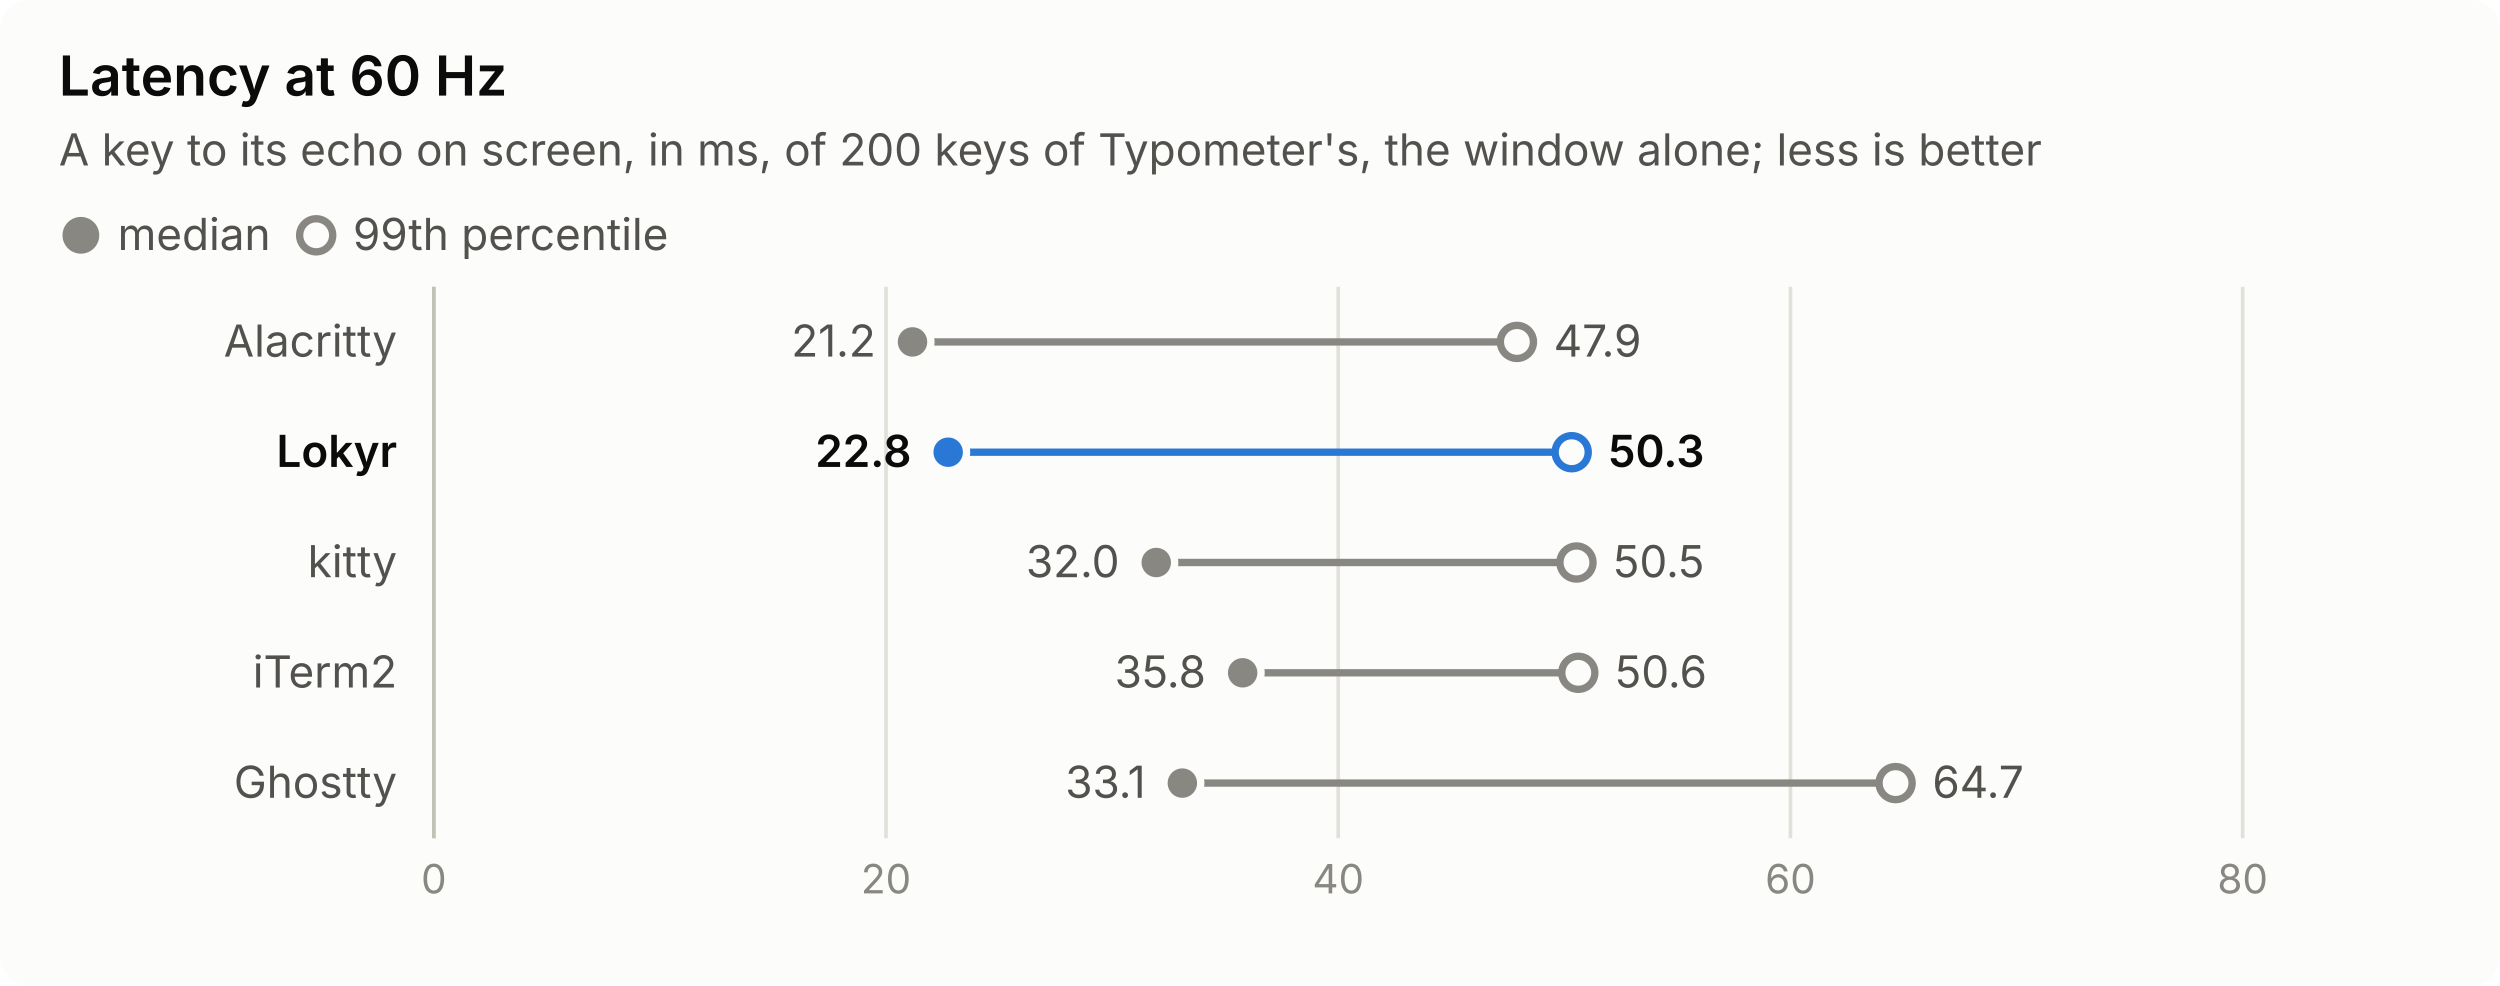
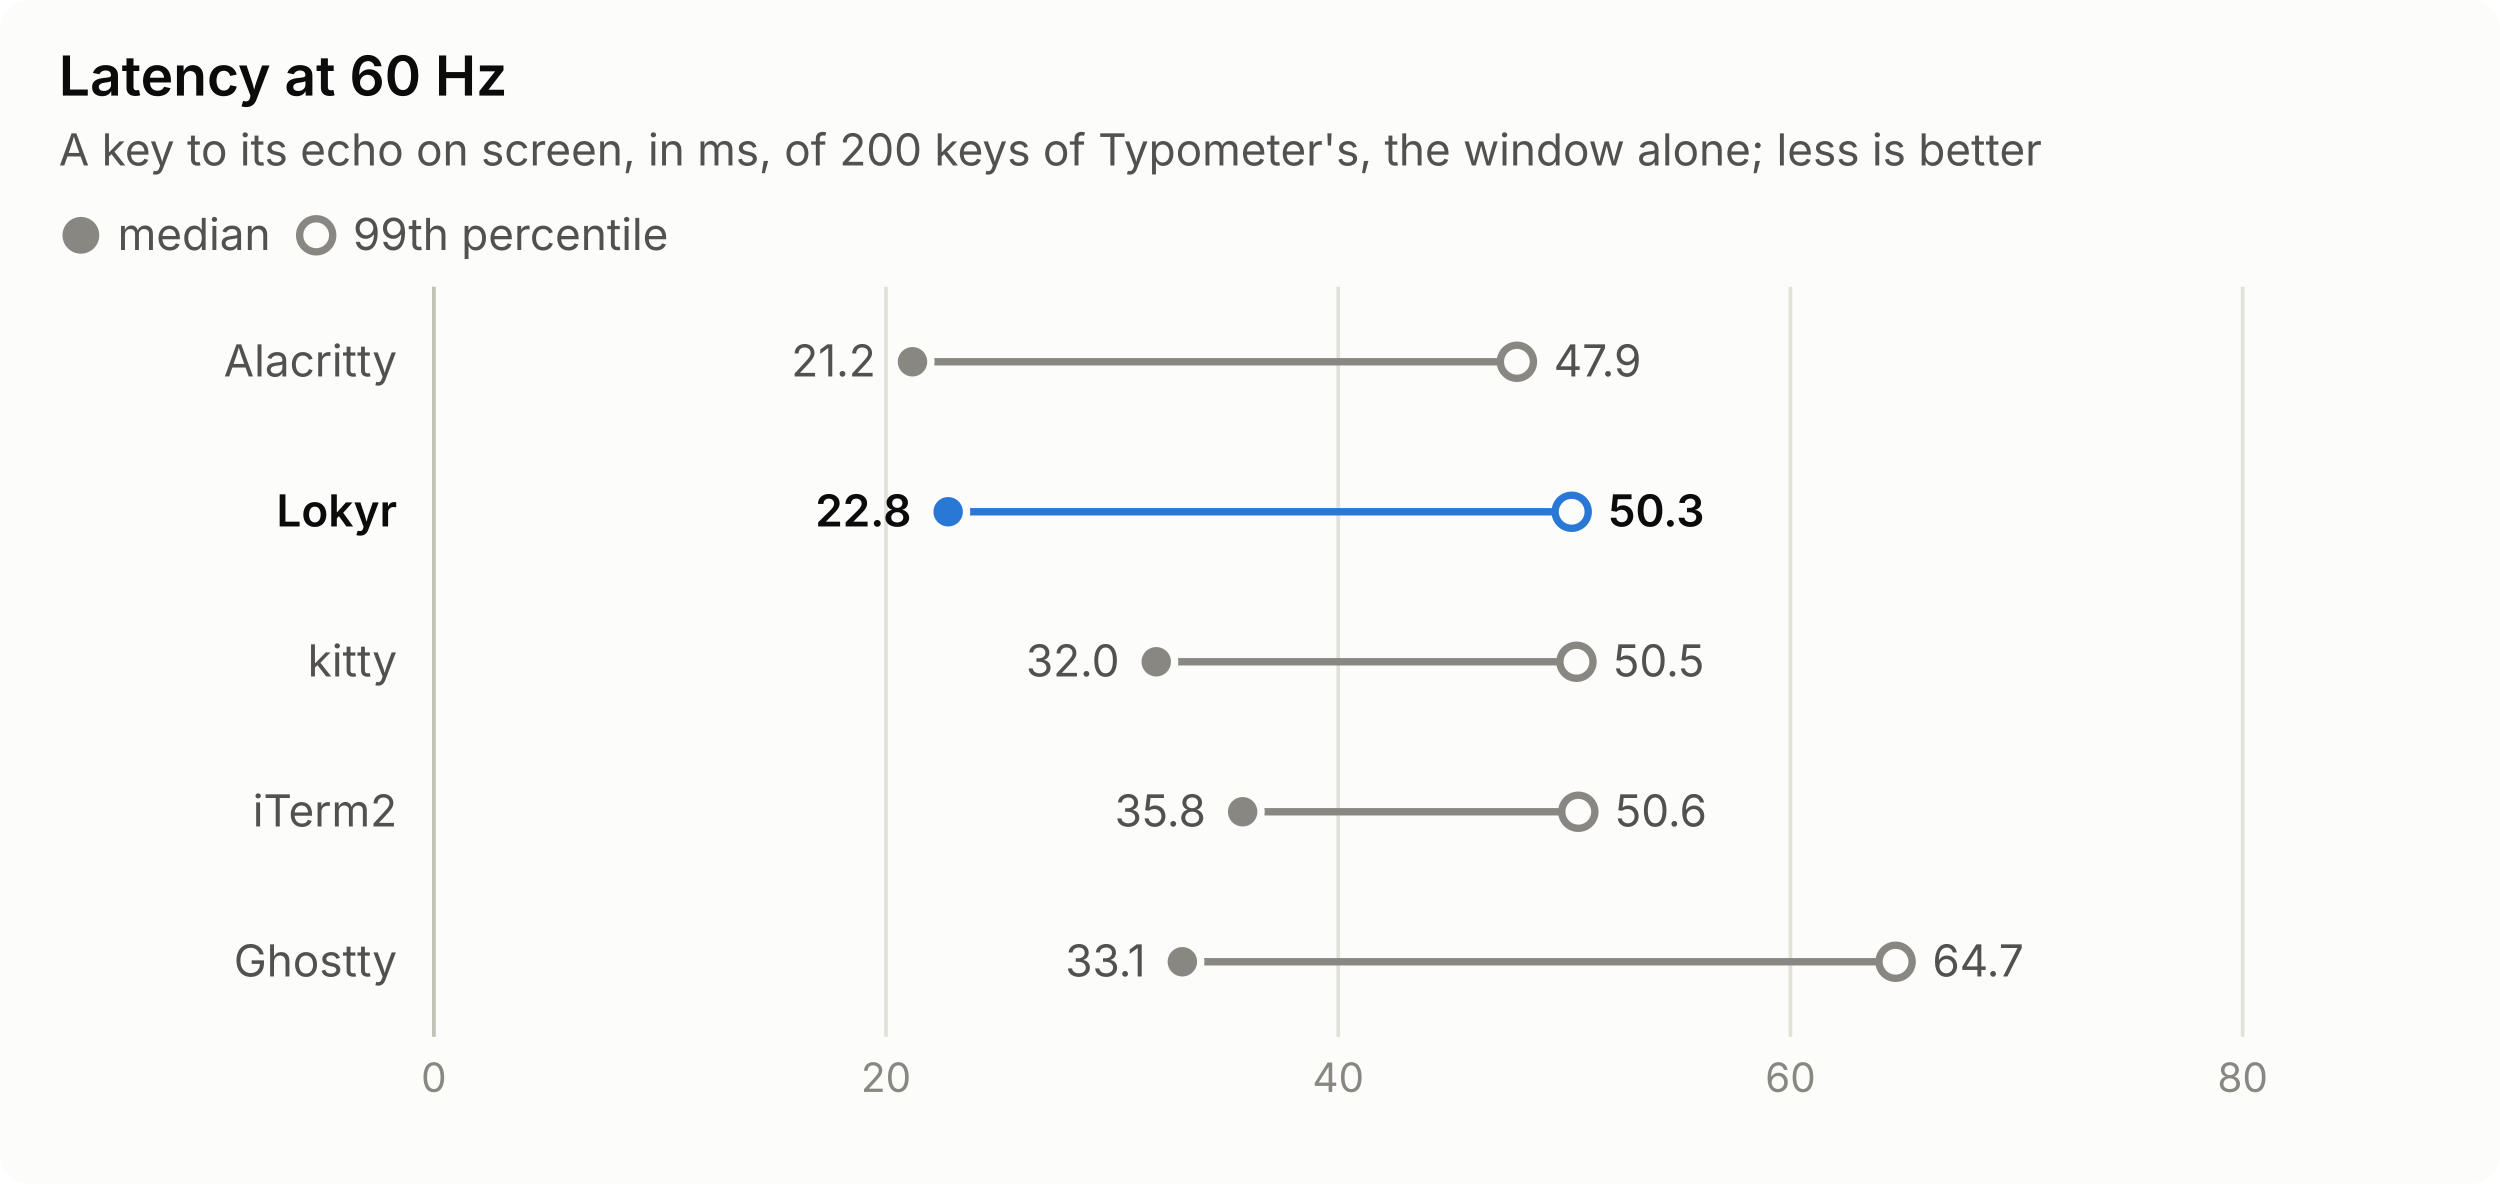
- <svg xmlns="http://www.w3.org/2000/svg" width="680" height="268" viewBox="0 0 680 268" role="img" aria-label="Latency at 60 Hz">
+ <svg xmlns="http://www.w3.org/2000/svg" width="680" height="322" viewBox="0 0 680 322" role="img" aria-label="Latency at 60 Hz">
  <style>
  .surface { fill: #fcfcfb; }
  .primary { fill: #0b0b0b; }
  .secondary { fill: #52514e; }
  .muted { fill: #898781; }
  .grid { stroke: #e1e0d9; }
  .base { stroke: #c3c2b7; }
  .accent { fill: #2a78d6; }
  .context { fill: #898781; }
  .accent-line { stroke: #2a78d6; }
  .context-line { stroke: #898781; }
  .second { fill: #eb6834; }
  .second-line { stroke: #eb6834; }
  .ring { stroke: #fcfcfb; }
  .budget { stroke: #52514e; }
  text { font-family: system-ui, -apple-system, "Segoe UI", sans-serif; }
  .tick { font-variant-numeric: tabular-nums; }
  @media (prefers-color-scheme: dark) {
    .surface { fill: #1a1a19; }
    .primary { fill: #f0efec; }
    .secondary { fill: #c3c2b7; }
    .muted { fill: #898781; }
    .grid { stroke: #2c2c2a; }
    .base { stroke: #383835; }
    .accent { fill: #3987e5; }
    .context { fill: #6f6e69; }
    .accent-line { stroke: #3987e5; }
    .context-line { stroke: #6f6e69; }
    .second { fill: #d95926; }
    .second-line { stroke: #d95926; }
    .ring { stroke: #1a1a19; }
    .budget { stroke: #c3c2b7; }
  }
</style>
-   <rect class="surface" width="680" height="268" rx="8" />
+   <rect class="surface" width="680" height="322" rx="8" />
  <text class="primary" x="16" y="26" font-size="15" font-weight="600">Latency at 60 Hz</text>
  <text class="secondary" x="16" y="45" font-size="12">A key to its echo on screen, in ms, of 200 keys of Typometer's, the window alone; less is better</text>
  <circle class="context" cx="22" cy="64" r="5" />
  <text class="secondary" x="32" y="68" font-size="12">median</text>
  <circle class="surface context-line" cx="86" cy="64" r="4.5" stroke-width="2" />
  <text class="secondary" x="96" y="68" font-size="12">99th percentile</text>
-   <line class="grid" x1="118.0" y1="78" x2="118.0" y2="228" stroke-width="1" />
-   <text class="muted tick" x="118.0" y="243" font-size="11" text-anchor="middle">0</text>
-   <line class="grid" x1="241.0" y1="78" x2="241.0" y2="228" stroke-width="1" />
-   <text class="muted tick" x="241.0" y="243" font-size="11" text-anchor="middle">20</text>
-   <line class="grid" x1="364.0" y1="78" x2="364.0" y2="228" stroke-width="1" />
-   <text class="muted tick" x="364.0" y="243" font-size="11" text-anchor="middle">40</text>
-   <line class="grid" x1="487.0" y1="78" x2="487.0" y2="228" stroke-width="1" />
-   <text class="muted tick" x="487.0" y="243" font-size="11" text-anchor="middle">60</text>
-   <line class="grid" x1="610.0" y1="78" x2="610.0" y2="228" stroke-width="1" />
-   <text class="muted tick" x="610.0" y="243" font-size="11" text-anchor="middle">80</text>
-   <line class="base" x1="118" y1="78" x2="118" y2="228" stroke-width="1" />
-   <text class="secondary" x="108" y="97.0" font-size="12" text-anchor="end">Alacritty</text>
-   <line class="context-line" x1="248.2" y1="93.0" x2="412.6" y2="93.0" stroke-width="2" stroke-linecap="round" />
-   <circle class="context ring" cx="248.2" cy="93.0" r="5" stroke-width="2" />
-   <circle class="surface context-line" cx="412.6" cy="93.0" r="4.5" stroke-width="2" />
-   <text class="secondary tick" x="238.2" y="97.0" font-size="12" text-anchor="end">21.2</text>
-   <text class="secondary tick" x="422.6" y="97.0" font-size="12">47.9</text>
-   <text class="primary" x="108" y="127.0" font-size="12" text-anchor="end" font-weight="600">Lokyr</text>
-   <line class="accent-line" x1="257.9" y1="123.0" x2="427.5" y2="123.0" stroke-width="2" stroke-linecap="round" />
-   <circle class="accent ring" cx="257.9" cy="123.0" r="5" stroke-width="2" />
-   <circle class="surface accent-line" cx="427.5" cy="123.0" r="4.5" stroke-width="2" />
-   <text class="primary tick" x="247.9" y="127.0" font-size="12" text-anchor="end" font-weight="600">22.8</text>
-   <text class="primary tick" x="437.5" y="127.0" font-size="12" font-weight="600">50.3</text>
-   <text class="secondary" x="108" y="157.0" font-size="12" text-anchor="end">kitty</text>
-   <line class="context-line" x1="314.5" y1="153.0" x2="428.8" y2="153.0" stroke-width="2" stroke-linecap="round" />
-   <circle class="context ring" cx="314.5" cy="153.0" r="5" stroke-width="2" />
-   <circle class="surface context-line" cx="428.8" cy="153.0" r="4.5" stroke-width="2" />
-   <text class="secondary tick" x="304.5" y="157.0" font-size="12" text-anchor="end">32.0</text>
-   <text class="secondary tick" x="438.8" y="157.0" font-size="12">50.5</text>
-   <text class="secondary" x="108" y="187.0" font-size="12" text-anchor="end">iTerm2</text>
-   <line class="context-line" x1="338.0" y1="183.0" x2="429.3" y2="183.0" stroke-width="2" stroke-linecap="round" />
-   <circle class="context ring" cx="338.0" cy="183.0" r="5" stroke-width="2" />
-   <circle class="surface context-line" cx="429.3" cy="183.0" r="4.5" stroke-width="2" />
-   <text class="secondary tick" x="328.0" y="187.0" font-size="12" text-anchor="end">35.8</text>
-   <text class="secondary tick" x="439.3" y="187.0" font-size="12">50.6</text>
-   <text class="secondary" x="108" y="217.0" font-size="12" text-anchor="end">Ghostty</text>
-   <line class="context-line" x1="321.6" y1="213.0" x2="515.6" y2="213.0" stroke-width="2" stroke-linecap="round" />
-   <circle class="context ring" cx="321.6" cy="213.0" r="5" stroke-width="2" />
-   <circle class="surface context-line" cx="515.6" cy="213.0" r="4.5" stroke-width="2" />
-   <text class="secondary tick" x="311.6" y="217.0" font-size="12" text-anchor="end">33.1</text>
-   <text class="secondary tick" x="525.6" y="217.0" font-size="12">64.7</text>
+   <line class="grid" x1="118.0" y1="78" x2="118.0" y2="282.0" stroke-width="1" />
+   <text class="muted tick" x="118.0" y="297.0" font-size="11" text-anchor="middle">0</text>
+   <line class="grid" x1="241.0" y1="78" x2="241.0" y2="282.0" stroke-width="1" />
+   <text class="muted tick" x="241.0" y="297.0" font-size="11" text-anchor="middle">20</text>
+   <line class="grid" x1="364.0" y1="78" x2="364.0" y2="282.0" stroke-width="1" />
+   <text class="muted tick" x="364.0" y="297.0" font-size="11" text-anchor="middle">40</text>
+   <line class="grid" x1="487.0" y1="78" x2="487.0" y2="282.0" stroke-width="1" />
+   <text class="muted tick" x="487.0" y="297.0" font-size="11" text-anchor="middle">60</text>
+   <line class="grid" x1="610.0" y1="78" x2="610.0" y2="282.0" stroke-width="1" />
+   <text class="muted tick" x="610.0" y="297.0" font-size="11" text-anchor="middle">80</text>
+   <line class="base" x1="118" y1="78" x2="118" y2="282.0" stroke-width="1" />
+   <text class="secondary" x="108" y="102.4" font-size="12" text-anchor="end">Alacritty</text>
+   <line class="context-line" x1="248.2" y1="98.4" x2="412.6" y2="98.4" stroke-width="2" stroke-linecap="round" />
+   <circle class="context ring" cx="248.2" cy="98.4" r="5" stroke-width="2" />
+   <circle class="surface context-line" cx="412.6" cy="98.4" r="4.5" stroke-width="2" />
+   <text class="secondary tick" x="238.2" y="102.4" font-size="12" text-anchor="end">21.2</text>
+   <text class="secondary tick" x="422.6" y="102.4" font-size="12">47.9</text>
+   <text class="primary" x="108" y="143.2" font-size="12" text-anchor="end" font-weight="600">Lokyr</text>
+   <line class="accent-line" x1="257.9" y1="139.2" x2="427.5" y2="139.2" stroke-width="2" stroke-linecap="round" />
+   <circle class="accent ring" cx="257.9" cy="139.2" r="5" stroke-width="2" />
+   <circle class="surface accent-line" cx="427.5" cy="139.2" r="4.5" stroke-width="2" />
+   <text class="primary tick" x="247.9" y="143.2" font-size="12" text-anchor="end" font-weight="600">22.8</text>
+   <text class="primary tick" x="437.5" y="143.2" font-size="12" font-weight="600">50.3</text>
+   <text class="secondary" x="108" y="184.0" font-size="12" text-anchor="end">kitty</text>
+   <line class="context-line" x1="314.5" y1="180.0" x2="428.8" y2="180.0" stroke-width="2" stroke-linecap="round" />
+   <circle class="context ring" cx="314.5" cy="180.0" r="5" stroke-width="2" />
+   <circle class="surface context-line" cx="428.8" cy="180.0" r="4.5" stroke-width="2" />
+   <text class="secondary tick" x="304.5" y="184.0" font-size="12" text-anchor="end">32.0</text>
+   <text class="secondary tick" x="438.8" y="184.0" font-size="12">50.5</text>
+   <text class="secondary" x="108" y="224.8" font-size="12" text-anchor="end">iTerm2</text>
+   <line class="context-line" x1="338.0" y1="220.8" x2="429.3" y2="220.8" stroke-width="2" stroke-linecap="round" />
+   <circle class="context ring" cx="338.0" cy="220.8" r="5" stroke-width="2" />
+   <circle class="surface context-line" cx="429.3" cy="220.8" r="4.5" stroke-width="2" />
+   <text class="secondary tick" x="328.0" y="224.8" font-size="12" text-anchor="end">35.8</text>
+   <text class="secondary tick" x="439.3" y="224.8" font-size="12">50.6</text>
+   <text class="secondary" x="108" y="265.6" font-size="12" text-anchor="end">Ghostty</text>
+   <line class="context-line" x1="321.6" y1="261.6" x2="515.6" y2="261.6" stroke-width="2" stroke-linecap="round" />
+   <circle class="context ring" cx="321.6" cy="261.6" r="5" stroke-width="2" />
+   <circle class="surface context-line" cx="515.6" cy="261.6" r="4.5" stroke-width="2" />
+   <text class="secondary tick" x="311.6" y="265.6" font-size="12" text-anchor="end">33.1</text>
+   <text class="secondary tick" x="525.6" y="265.6" font-size="12">64.7</text>
</svg>
